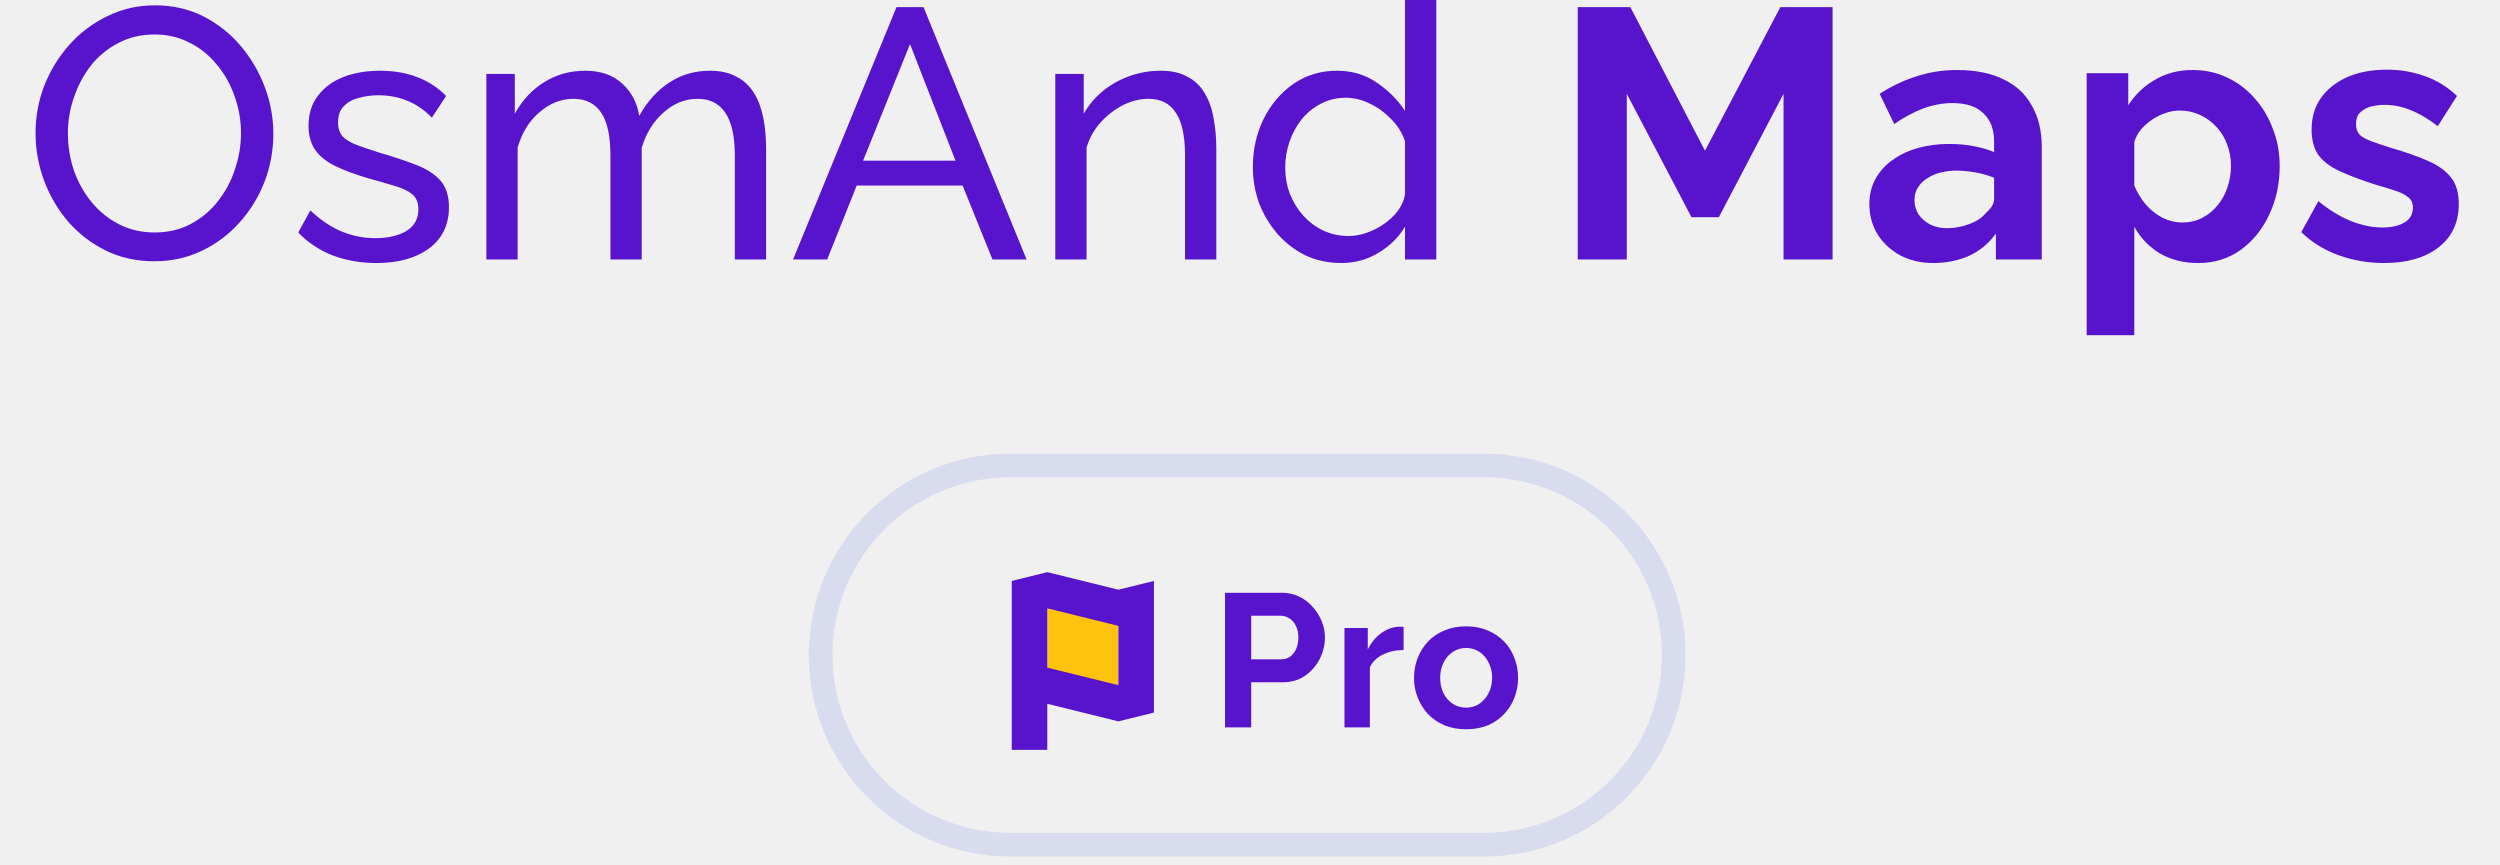
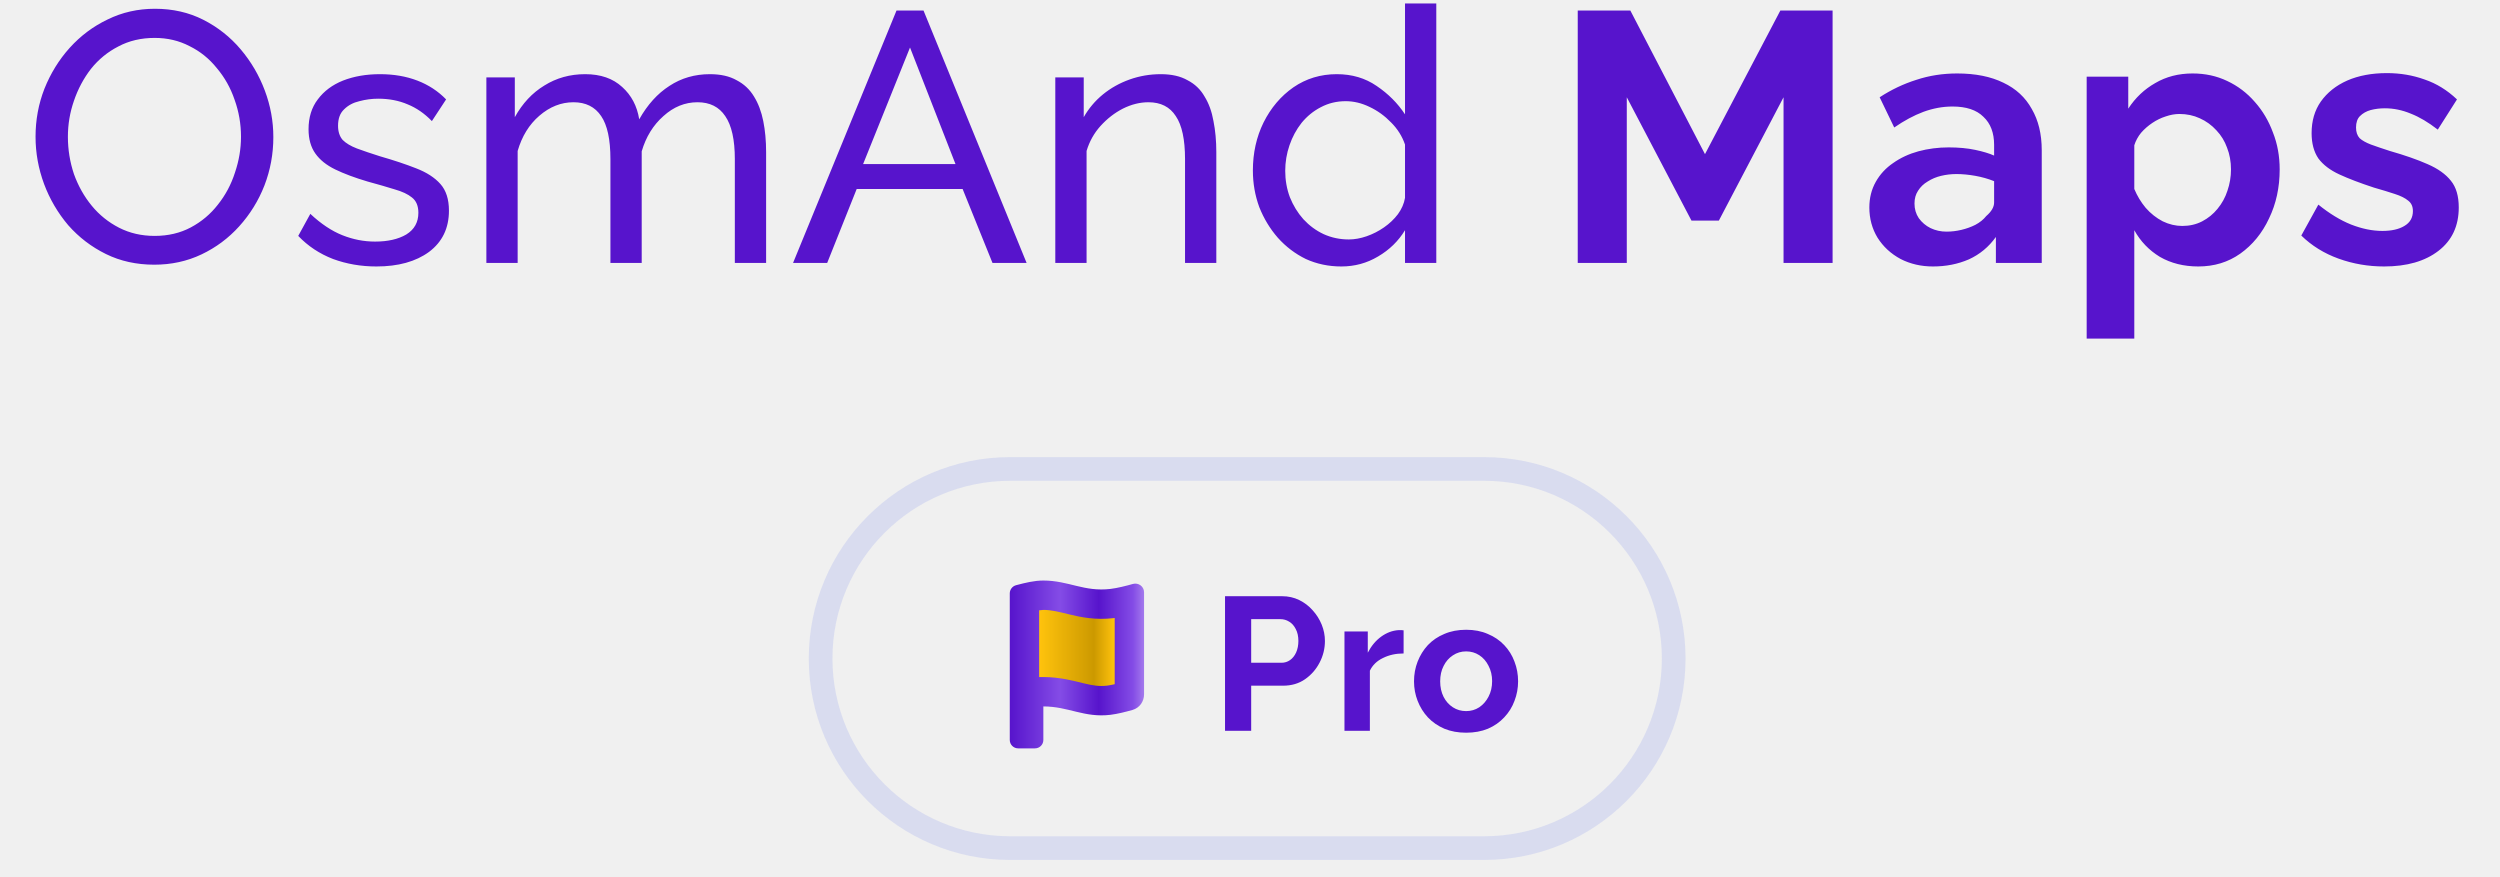
- <svg xmlns="http://www.w3.org/2000/svg" width="211" height="73" viewBox="0 0 211 73" fill="none">
+ <svg xmlns="http://www.w3.org/2000/svg" width="211" height="74" viewBox="0 0 211 74" fill="none">
  <g clip-path="url(#clip0_520_1498)">
-     <path fill-rule="evenodd" clip-rule="evenodd" d="M118.583 21.9V19.14C118.023 20.06 117.263 20.8 116.303 21.36C115.363 21.92 114.333 22.2 113.213 22.2C112.133 22.2 111.133 21.99 110.213 21.57C109.313 21.13 108.523 20.53 107.843 19.77C107.183 19.01 106.663 18.15 106.283 17.19C105.923 16.21 105.743 15.18 105.743 14.1C105.743 12.62 106.043 11.27 106.643 10.05C107.263 8.81 108.103 7.82 109.163 7.08C110.243 6.34 111.463 5.97 112.823 5.97C114.103 5.97 115.223 6.3 116.183 6.96C117.163 7.62 117.963 8.42 118.583 9.36V0H121.223V21.9H118.583ZM118.583 11.91C118.343 11.21 117.953 10.59 117.413 10.05C116.873 9.49 116.263 9.05 115.583 8.73C114.923 8.41 114.253 8.25 113.573 8.25C112.813 8.25 112.113 8.42 111.473 8.76C110.853 9.08 110.313 9.52 109.853 10.08C109.413 10.64 109.073 11.27 108.833 11.97C108.593 12.67 108.473 13.39 108.473 14.13C108.473 14.91 108.603 15.65 108.863 16.35C109.143 17.05 109.523 17.67 110.003 18.21C110.503 18.75 111.073 19.17 111.713 19.47C112.373 19.77 113.083 19.92 113.843 19.92C114.323 19.92 114.823 19.83 115.343 19.65C115.863 19.47 116.353 19.22 116.813 18.9C117.273 18.58 117.663 18.21 117.983 17.79C118.303 17.35 118.503 16.89 118.583 16.41V11.91ZM150.531 7.92V21.9H154.671V0.6H150.261L143.901 12.72L137.601 0.6H133.161V21.9H137.301V7.92L142.761 18.33H145.071L150.531 7.92ZM197.379 21.54C198.599 21.98 199.879 22.2 201.219 22.2C203.139 22.2 204.669 21.76 205.809 20.88C206.949 20 207.519 18.78 207.519 17.22C207.519 16.26 207.299 15.51 206.859 14.97C206.419 14.41 205.759 13.94 204.879 13.56C204.019 13.18 202.959 12.81 201.699 12.45C201.079 12.25 200.549 12.07 200.109 11.91C199.689 11.75 199.369 11.57 199.149 11.37C198.949 11.15 198.849 10.85 198.849 10.47C198.849 10.05 198.959 9.73 199.179 9.51C199.419 9.27 199.719 9.1 200.079 9C200.459 8.9 200.859 8.85 201.279 8.85C202.019 8.85 202.749 9 203.469 9.3C204.189 9.58 204.949 10.03 205.749 10.65L207.369 8.1C206.549 7.32 205.639 6.76 204.639 6.42C203.639 6.06 202.579 5.88 201.459 5.88C200.179 5.88 199.059 6.09 198.099 6.51C197.159 6.93 196.419 7.52 195.879 8.28C195.359 9.02 195.099 9.91 195.099 10.95C195.099 11.81 195.289 12.52 195.669 13.08C196.069 13.62 196.659 14.07 197.439 14.43C198.219 14.79 199.189 15.16 200.349 15.54C201.049 15.74 201.639 15.92 202.119 16.08C202.619 16.24 202.999 16.43 203.259 16.65C203.519 16.85 203.649 17.14 203.649 17.52C203.649 18.08 203.409 18.5 202.929 18.78C202.469 19.06 201.849 19.2 201.069 19.2C200.229 19.2 199.349 19.02 198.429 18.66C197.529 18.3 196.609 17.74 195.669 16.98L194.229 19.59C195.109 20.45 196.159 21.1 197.379 21.54ZM182.295 21.39C183.235 21.93 184.315 22.2 185.535 22.2C186.875 22.2 188.055 21.84 189.075 21.12C190.115 20.38 190.925 19.39 191.505 18.15C192.105 16.91 192.405 15.53 192.405 14.01C192.405 12.89 192.215 11.85 191.835 10.89C191.475 9.91 190.965 9.05 190.305 8.31C189.645 7.55 188.865 6.96 187.965 6.54C187.085 6.12 186.115 5.91 185.055 5.91C183.875 5.91 182.825 6.18 181.905 6.72C180.985 7.24 180.225 7.96 179.625 8.88V6.18H176.115V28.29H180.135V19.14C180.655 20.08 181.375 20.83 182.295 21.39ZM185.865 18.39C185.365 18.65 184.805 18.78 184.185 18.78C183.625 18.78 183.075 18.65 182.535 18.39C181.995 18.11 181.515 17.73 181.095 17.25C180.695 16.77 180.375 16.24 180.135 15.66V11.97C180.255 11.59 180.445 11.24 180.705 10.92C180.985 10.6 181.305 10.32 181.665 10.08C182.025 9.84 182.395 9.66 182.775 9.54C183.175 9.4 183.565 9.33 183.945 9.33C184.565 9.33 185.135 9.45 185.655 9.69C186.195 9.93 186.665 10.27 187.065 10.71C187.465 11.13 187.765 11.62 187.965 12.18C188.185 12.74 188.295 13.35 188.295 14.01C188.295 14.63 188.195 15.23 187.995 15.81C187.815 16.37 187.535 16.88 187.155 17.34C186.795 17.78 186.365 18.13 185.865 18.39ZM168.453 21.9V19.71C167.853 20.55 167.093 21.18 166.173 21.6C165.253 22 164.243 22.2 163.143 22.2C162.143 22.2 161.233 21.99 160.413 21.57C159.593 21.13 158.943 20.53 158.463 19.77C158.003 19.01 157.773 18.16 157.773 17.22C157.773 16.42 157.953 15.7 158.313 15.06C158.673 14.42 159.163 13.89 159.783 13.47C160.403 13.03 161.113 12.7 161.913 12.48C162.733 12.26 163.583 12.15 164.463 12.15C165.303 12.15 166.053 12.22 166.713 12.36C167.373 12.5 167.903 12.66 168.303 12.84V11.94C168.303 10.92 168.003 10.13 167.403 9.57C166.823 8.99 165.953 8.7 164.793 8.7C163.973 8.7 163.153 8.85 162.333 9.15C161.533 9.45 160.713 9.89 159.873 10.47L158.643 7.92C159.623 7.28 160.653 6.79 161.733 6.45C162.813 6.09 163.963 5.91 165.183 5.91C166.723 5.91 168.023 6.17 169.083 6.69C170.143 7.19 170.943 7.93 171.483 8.91C172.043 9.87 172.323 11.03 172.323 12.39V21.9H168.453ZM167.643 17.94C168.083 17.56 168.303 17.18 168.303 16.8V15C167.803 14.8 167.273 14.65 166.713 14.55C166.153 14.45 165.623 14.4 165.123 14.4C164.683 14.4 164.253 14.45 163.833 14.55C163.413 14.65 163.033 14.81 162.693 15.03C162.353 15.23 162.083 15.49 161.883 15.81C161.683 16.11 161.583 16.47 161.583 16.89C161.583 17.35 161.703 17.76 161.943 18.12C162.203 18.48 162.533 18.76 162.933 18.96C163.353 19.16 163.803 19.26 164.283 19.26C164.703 19.26 165.123 19.21 165.543 19.11C165.963 19.01 166.353 18.87 166.713 18.69C167.093 18.49 167.403 18.24 167.643 17.94ZM100.017 21.9H102.657V12.54C102.657 11.6 102.577 10.73 102.417 9.93C102.277 9.13 102.027 8.44 101.667 7.86C101.327 7.26 100.847 6.8 100.227 6.48C99.627 6.14 98.877 5.97 97.977 5.97C97.057 5.97 96.177 6.12 95.337 6.42C94.498 6.72 93.748 7.14 93.087 7.68C92.427 8.22 91.887 8.86 91.467 9.6V6.24H89.067V21.9H91.707V12.45C91.947 11.65 92.337 10.95 92.877 10.35C93.437 9.73 94.067 9.24 94.767 8.88C95.487 8.52 96.207 8.34 96.927 8.34C97.967 8.34 98.737 8.73 99.237 9.51C99.757 10.27 100.017 11.48 100.017 13.14V21.9ZM75.665 0.6H77.945L86.645 21.9H83.765L81.245 15.66H72.305L69.815 21.9H66.935L75.665 0.6ZM80.645 13.56L76.805 3.72L72.845 13.56H80.645ZM62.02 21.9H64.66V12.54C64.66 11.6 64.58 10.73 64.42 9.93C64.26 9.13 64 8.44 63.64 7.86C63.28 7.26 62.79 6.8 62.17 6.48C61.57 6.14 60.82 5.97 59.92 5.97C58.64 5.97 57.5 6.3 56.5 6.96C55.5 7.6 54.65 8.54 53.95 9.78C53.77 8.66 53.29 7.75 52.51 7.05C51.73 6.33 50.69 5.97 49.39 5.97C48.11 5.97 46.96 6.29 45.94 6.93C44.92 7.55 44.09 8.44 43.45 9.6V6.24H41.05V21.9H43.69V12.45C44.05 11.21 44.66 10.22 45.52 9.48C46.4 8.72 47.36 8.34 48.4 8.34C49.44 8.34 50.22 8.73 50.74 9.51C51.26 10.27 51.52 11.48 51.52 13.14V21.9H54.16V12.48C54.52 11.26 55.13 10.27 55.99 9.51C56.85 8.73 57.81 8.34 58.87 8.34C59.91 8.34 60.69 8.73 61.21 9.51C61.75 10.29 62.02 11.5 62.02 13.14V21.9ZM31.771 22.2C30.471 22.2 29.251 21.99 28.111 21.57C26.971 21.13 25.991 20.48 25.171 19.62L26.191 17.76C27.091 18.6 27.991 19.2 28.891 19.56C29.791 19.92 30.711 20.1 31.651 20.1C32.731 20.1 33.611 19.9 34.291 19.5C34.971 19.08 35.311 18.47 35.311 17.67C35.311 17.09 35.131 16.66 34.771 16.38C34.431 16.1 33.941 15.87 33.301 15.69C32.661 15.49 31.901 15.27 31.021 15.03C29.941 14.71 29.031 14.37 28.291 14.01C27.551 13.65 26.991 13.2 26.611 12.66C26.231 12.12 26.041 11.44 26.041 10.62C26.041 9.62 26.301 8.78 26.821 8.1C27.341 7.4 28.051 6.87 28.951 6.51C29.871 6.15 30.911 5.97 32.071 5.97C33.231 5.97 34.281 6.15 35.221 6.51C36.161 6.87 36.971 7.4 37.651 8.1L36.451 9.93C35.831 9.29 35.151 8.82 34.411 8.52C33.671 8.2 32.841 8.04 31.921 8.04C31.381 8.04 30.851 8.11 30.331 8.25C29.811 8.37 29.381 8.6 29.041 8.94C28.701 9.26 28.531 9.72 28.531 10.32C28.531 10.82 28.661 11.22 28.921 11.52C29.201 11.8 29.601 12.04 30.121 12.24C30.661 12.44 31.311 12.66 32.071 12.9C33.251 13.24 34.271 13.58 35.131 13.92C36.011 14.26 36.691 14.7 37.171 15.24C37.651 15.78 37.891 16.53 37.891 17.49C37.891 18.97 37.331 20.13 36.211 20.97C35.091 21.79 33.611 22.2 31.771 22.2ZM8.94 21.15C10.16 21.75 11.52 22.05 13.02 22.05C14.46 22.05 15.79 21.76 17.01 21.18C18.23 20.6 19.29 19.81 20.19 18.81C21.11 17.79 21.82 16.64 22.32 15.36C22.82 14.06 23.07 12.7 23.07 11.28C23.07 9.94 22.83 8.63 22.35 7.35C21.87 6.07 21.19 4.91 20.31 3.87C19.43 2.83 18.38 2 17.16 1.38C15.94 0.76 14.58 0.45 13.08 0.45C11.64 0.45 10.31 0.75 9.09 1.35C7.87 1.93 6.8 2.73 5.88 3.75C4.98 4.75 4.27 5.9 3.75 7.2C3.25 8.48 3 9.83 3 11.25C3 12.61 3.24 13.94 3.72 15.24C4.2 16.52 4.88 17.68 5.76 18.72C6.66 19.74 7.72 20.55 8.94 21.15ZM6.24 14.4C5.9 13.38 5.73 12.33 5.73 11.25C5.73 10.21 5.9 9.2 6.24 8.22C6.58 7.22 7.06 6.32 7.68 5.52C8.32 4.72 9.09 4.09 9.99 3.63C10.89 3.15 11.91 2.91 13.05 2.91C14.13 2.91 15.11 3.14 15.99 3.6C16.89 4.04 17.66 4.66 18.3 5.46C18.96 6.24 19.46 7.13 19.8 8.13C20.16 9.13 20.34 10.17 20.34 11.25C20.34 12.27 20.17 13.28 19.83 14.28C19.51 15.28 19.03 16.18 18.39 16.98C17.77 17.78 17.01 18.42 16.11 18.9C15.21 19.38 14.19 19.62 13.05 19.62C11.95 19.62 10.95 19.39 10.05 18.93C9.15 18.47 8.38 17.85 7.74 17.07C7.1 16.29 6.6 15.4 6.24 14.4Z" fill="#5714CC" />
-     <path fill-rule="evenodd" clip-rule="evenodd" d="M85.26 38.29H125.26C134.648 38.29 142.26 45.901 142.26 55.29C142.26 64.679 134.648 72.29 125.26 72.29H85.26C75.871 72.29 68.26 64.679 68.26 55.29C68.26 45.901 75.871 38.29 85.26 38.29ZM85.26 40.29C76.975 40.29 70.26 47.006 70.26 55.29C70.26 63.574 76.975 70.29 85.26 70.29H125.26C133.544 70.29 140.26 63.574 140.26 55.29C140.26 47.006 133.544 40.29 125.26 40.29H85.26Z" fill="#5C70EF" fill-opacity="0.15" />
-     <path d="M88.392 50.29L94.392 51.745V58.29L88.392 56.836V50.29Z" fill="#FFC30D" />
-     <path fill-rule="evenodd" clip-rule="evenodd" d="M88.392 48.29L94.392 49.772L97.392 49.031V60.142L94.392 60.883L88.392 59.401V63.29H85.392V49.031L88.392 48.29ZM88.392 51.344V56.347L94.392 57.828V52.826L88.392 51.344Z" fill="#5714CC" />
-     <path fill-rule="evenodd" clip-rule="evenodd" d="M103.392 50.03V61.39H105.6V57.582H108.288C109.003 57.582 109.621 57.401 110.144 57.038C110.667 56.675 111.077 56.206 111.376 55.63C111.675 55.054 111.824 54.446 111.824 53.806C111.824 53.337 111.733 52.878 111.552 52.43C111.371 51.982 111.115 51.577 110.784 51.214C110.464 50.851 110.085 50.563 109.648 50.35C109.211 50.137 108.731 50.03 108.208 50.03H103.392ZM108.16 55.646H105.6V51.966H108.064C108.331 51.966 108.576 52.035 108.8 52.174C109.035 52.313 109.221 52.521 109.36 52.798C109.509 53.075 109.584 53.411 109.584 53.806C109.584 54.169 109.52 54.494 109.392 54.782C109.264 55.059 109.093 55.273 108.88 55.422C108.667 55.571 108.427 55.646 108.16 55.646ZM123.743 61.55C123.06 61.55 122.447 61.438 121.903 61.214C121.359 60.979 120.895 60.659 120.511 60.254C120.138 59.849 119.85 59.385 119.647 58.862C119.444 58.339 119.343 57.79 119.343 57.214C119.343 56.627 119.444 56.073 119.647 55.55C119.85 55.027 120.138 54.563 120.511 54.158C120.895 53.753 121.359 53.438 121.903 53.214C122.447 52.979 123.06 52.862 123.743 52.862C124.426 52.862 125.034 52.979 125.567 53.214C126.111 53.438 126.575 53.753 126.959 54.158C127.343 54.563 127.631 55.027 127.823 55.55C128.026 56.073 128.127 56.627 128.127 57.214C128.127 57.79 128.026 58.339 127.823 58.862C127.631 59.385 127.343 59.849 126.959 60.254C126.586 60.659 126.127 60.979 125.583 61.214C125.039 61.438 124.426 61.55 123.743 61.55ZM121.551 57.214C121.551 57.705 121.647 58.142 121.839 58.526C122.031 58.899 122.292 59.193 122.623 59.406C122.954 59.619 123.327 59.726 123.743 59.726C124.148 59.726 124.516 59.619 124.847 59.406C125.178 59.182 125.439 58.883 125.631 58.51C125.834 58.126 125.935 57.689 125.935 57.198C125.935 56.718 125.834 56.286 125.631 55.902C125.439 55.518 125.178 55.219 124.847 55.006C124.516 54.793 124.148 54.686 123.743 54.686C123.327 54.686 122.954 54.798 122.623 55.022C122.292 55.235 122.031 55.534 121.839 55.918C121.647 56.291 121.551 56.723 121.551 57.214ZM118.465 54.862C117.814 54.862 117.233 54.99 116.721 55.246C116.209 55.491 115.841 55.849 115.617 56.318V61.39H113.473V53.006H115.441V54.798C115.74 54.222 116.118 53.769 116.577 53.438C117.036 53.107 117.521 52.926 118.033 52.894H118.305C118.369 52.894 118.422 52.899 118.465 52.91V54.862Z" fill="#5714CC" />
+     <path fill-rule="evenodd" clip-rule="evenodd" d="M118.583 22.19V19.43C118.023 20.35 117.263 21.09 116.303 21.65C115.363 22.21 114.333 22.49 113.213 22.49C112.133 22.49 111.133 22.28 110.213 21.86C109.313 21.42 108.523 20.82 107.843 20.06C107.183 19.3 106.663 18.44 106.283 17.48C105.923 16.5 105.743 15.47 105.743 14.39C105.743 12.91 106.043 11.56 106.643 10.34C107.263 9.1 108.103 8.11 109.163 7.37C110.243 6.63 111.463 6.26 112.823 6.26C114.103 6.26 115.223 6.59 116.183 7.25C117.163 7.91 117.963 8.71 118.583 9.65V0.29H121.223V22.19H118.583ZM118.583 12.2C118.343 11.5 117.953 10.88 117.413 10.34C116.873 9.78 116.263 9.34 115.583 9.02C114.923 8.7 114.253 8.54 113.573 8.54C112.813 8.54 112.113 8.71 111.473 9.05C110.853 9.37 110.313 9.81 109.853 10.37C109.413 10.93 109.073 11.56 108.833 12.26C108.593 12.96 108.473 13.68 108.473 14.42C108.473 15.2 108.603 15.94 108.863 16.64C109.143 17.34 109.523 17.96 110.003 18.5C110.503 19.04 111.073 19.46 111.713 19.76C112.373 20.06 113.083 20.21 113.843 20.21C114.323 20.21 114.823 20.12 115.343 19.94C115.863 19.76 116.353 19.51 116.813 19.19C117.273 18.87 117.663 18.5 117.983 18.08C118.303 17.64 118.503 17.18 118.583 16.7V12.2ZM150.531 8.21V22.19H154.671V0.89H150.261L143.901 13.01L137.601 0.89H133.161V22.19H137.301V8.21L142.761 18.62H145.071L150.531 8.21ZM197.379 21.83C198.599 22.27 199.879 22.49 201.219 22.49C203.139 22.49 204.669 22.05 205.809 21.17C206.949 20.29 207.519 19.07 207.519 17.51C207.519 16.55 207.299 15.8 206.859 15.26C206.419 14.7 205.759 14.23 204.879 13.85C204.019 13.47 202.959 13.1 201.699 12.74C201.079 12.54 200.549 12.36 200.109 12.2C199.689 12.04 199.369 11.86 199.149 11.66C198.949 11.44 198.849 11.14 198.849 10.76C198.849 10.34 198.959 10.02 199.179 9.8C199.419 9.56 199.719 9.39 200.079 9.29C200.459 9.19 200.859 9.14 201.279 9.14C202.019 9.14 202.749 9.29 203.469 9.59C204.189 9.87 204.949 10.32 205.749 10.94L207.369 8.39C206.549 7.61 205.639 7.05 204.639 6.71C203.639 6.35 202.579 6.17 201.459 6.17C200.179 6.17 199.059 6.38 198.099 6.8C197.159 7.22 196.419 7.81 195.879 8.57C195.359 9.31 195.099 10.2 195.099 11.24C195.099 12.1 195.289 12.81 195.669 13.37C196.069 13.91 196.659 14.36 197.439 14.72C198.219 15.08 199.189 15.45 200.349 15.83C201.049 16.03 201.639 16.21 202.119 16.37C202.619 16.53 202.999 16.72 203.259 16.94C203.519 17.14 203.649 17.43 203.649 17.81C203.649 18.37 203.409 18.79 202.929 19.07C202.469 19.35 201.849 19.49 201.069 19.49C200.229 19.49 199.349 19.31 198.429 18.95C197.529 18.59 196.609 18.03 195.669 17.27L194.229 19.88C195.109 20.74 196.159 21.39 197.379 21.83ZM182.295 21.68C183.235 22.22 184.315 22.49 185.535 22.49C186.875 22.49 188.055 22.13 189.075 21.41C190.115 20.67 190.925 19.68 191.505 18.44C192.105 17.2 192.405 15.82 192.405 14.3C192.405 13.18 192.215 12.14 191.835 11.18C191.475 10.2 190.965 9.34 190.305 8.6C189.645 7.84 188.865 7.25 187.965 6.83C187.085 6.41 186.115 6.2 185.055 6.2C183.875 6.2 182.825 6.47 181.905 7.01C180.985 7.53 180.225 8.25 179.625 9.17V6.47H176.115V28.58H180.135V19.43C180.655 20.37 181.375 21.12 182.295 21.68ZM185.865 18.68C185.365 18.94 184.805 19.07 184.185 19.07C183.625 19.07 183.075 18.94 182.535 18.68C181.995 18.4 181.515 18.02 181.095 17.54C180.695 17.06 180.375 16.53 180.135 15.95V12.26C180.255 11.88 180.445 11.53 180.705 11.21C180.985 10.89 181.305 10.61 181.665 10.37C182.025 10.13 182.395 9.95 182.775 9.83C183.175 9.69 183.565 9.62 183.945 9.62C184.565 9.62 185.135 9.74 185.655 9.98C186.195 10.22 186.665 10.56 187.065 11C187.465 11.42 187.765 11.91 187.965 12.47C188.185 13.03 188.295 13.64 188.295 14.3C188.295 14.92 188.195 15.52 187.995 16.1C187.815 16.66 187.535 17.17 187.155 17.63C186.795 18.07 186.365 18.42 185.865 18.68ZM168.453 22.19V20C167.853 20.84 167.093 21.47 166.173 21.89C165.253 22.29 164.243 22.49 163.143 22.49C162.143 22.49 161.233 22.28 160.413 21.86C159.593 21.42 158.943 20.82 158.463 20.06C158.003 19.3 157.773 18.45 157.773 17.51C157.773 16.71 157.953 15.99 158.313 15.35C158.673 14.71 159.163 14.18 159.783 13.76C160.403 13.32 161.113 12.99 161.913 12.77C162.733 12.55 163.583 12.44 164.463 12.44C165.303 12.44 166.053 12.51 166.713 12.65C167.373 12.79 167.903 12.95 168.303 13.13V12.23C168.303 11.21 168.003 10.42 167.403 9.86C166.823 9.28 165.953 8.99 164.793 8.99C163.973 8.99 163.153 9.14 162.333 9.44C161.533 9.74 160.713 10.18 159.873 10.76L158.643 8.21C159.623 7.57 160.653 7.08 161.733 6.74C162.813 6.38 163.963 6.2 165.183 6.2C166.723 6.2 168.023 6.46 169.083 6.98C170.143 7.48 170.943 8.22 171.483 9.2C172.043 10.16 172.323 11.32 172.323 12.68V22.19H168.453ZM167.643 18.23C168.083 17.85 168.303 17.47 168.303 17.09V15.29C167.803 15.09 167.273 14.94 166.713 14.84C166.153 14.74 165.623 14.69 165.123 14.69C164.683 14.69 164.253 14.74 163.833 14.84C163.413 14.94 163.033 15.1 162.693 15.32C162.353 15.52 162.083 15.78 161.883 16.1C161.683 16.4 161.583 16.76 161.583 17.18C161.583 17.64 161.703 18.05 161.943 18.41C162.203 18.77 162.533 19.05 162.933 19.25C163.353 19.45 163.803 19.55 164.283 19.55C164.703 19.55 165.123 19.5 165.543 19.4C165.963 19.3 166.353 19.16 166.713 18.98C167.093 18.78 167.403 18.53 167.643 18.23ZM100.017 22.19H102.657V12.83C102.657 11.89 102.577 11.02 102.417 10.22C102.277 9.42 102.027 8.73 101.667 8.15C101.327 7.55 100.847 7.09 100.227 6.77C99.627 6.43 98.877 6.26 97.977 6.26C97.057 6.26 96.177 6.41 95.337 6.71C94.498 7.01 93.748 7.43 93.087 7.97C92.427 8.51 91.887 9.15 91.467 9.89V6.53H89.067V22.19H91.707V12.74C91.947 11.94 92.337 11.24 92.877 10.64C93.437 10.02 94.067 9.53 94.767 9.17C95.487 8.81 96.207 8.63 96.927 8.63C97.967 8.63 98.737 9.02 99.237 9.8C99.757 10.56 100.017 11.77 100.017 13.43V22.19ZM75.665 0.89H77.945L86.645 22.19H83.765L81.245 15.95H72.305L69.815 22.19H66.935L75.665 0.89ZM80.645 13.85L76.805 4.01L72.845 13.85H80.645ZM62.02 22.19H64.66V12.83C64.66 11.89 64.58 11.02 64.42 10.22C64.26 9.42 64 8.73 63.64 8.15C63.28 7.55 62.79 7.09 62.17 6.77C61.57 6.43 60.82 6.26 59.92 6.26C58.64 6.26 57.5 6.59 56.5 7.25C55.5 7.89 54.65 8.83 53.95 10.07C53.77 8.95 53.29 8.04 52.51 7.34C51.73 6.62 50.69 6.26 49.39 6.26C48.11 6.26 46.96 6.58 45.94 7.22C44.92 7.84 44.09 8.73 43.45 9.89V6.53H41.05V22.19H43.69V12.74C44.05 11.5 44.66 10.51 45.52 9.77C46.4 9.01 47.36 8.63 48.4 8.63C49.44 8.63 50.22 9.02 50.74 9.8C51.26 10.56 51.52 11.77 51.52 13.43V22.19H54.16V12.77C54.52 11.55 55.13 10.56 55.99 9.8C56.85 9.02 57.81 8.63 58.87 8.63C59.91 8.63 60.69 9.02 61.21 9.8C61.75 10.58 62.02 11.79 62.02 13.43V22.19ZM31.771 22.49C30.471 22.49 29.251 22.28 28.111 21.86C26.971 21.42 25.991 20.77 25.171 19.91L26.191 18.05C27.091 18.89 27.991 19.49 28.891 19.85C29.791 20.21 30.711 20.39 31.651 20.39C32.731 20.39 33.611 20.19 34.291 19.79C34.971 19.37 35.311 18.76 35.311 17.96C35.311 17.38 35.131 16.95 34.771 16.67C34.431 16.39 33.941 16.16 33.301 15.98C32.661 15.78 31.901 15.56 31.021 15.32C29.941 15 29.031 14.66 28.291 14.3C27.551 13.94 26.991 13.49 26.611 12.95C26.231 12.41 26.041 11.73 26.041 10.91C26.041 9.91 26.301 9.07 26.821 8.39C27.341 7.69 28.051 7.16 28.951 6.8C29.871 6.44 30.911 6.26 32.071 6.26C33.231 6.26 34.281 6.44 35.221 6.8C36.161 7.16 36.971 7.69 37.651 8.39L36.451 10.22C35.831 9.58 35.151 9.11 34.411 8.81C33.671 8.49 32.841 8.33 31.921 8.33C31.381 8.33 30.851 8.4 30.331 8.54C29.811 8.66 29.381 8.89 29.041 9.23C28.701 9.55 28.531 10.01 28.531 10.61C28.531 11.11 28.661 11.51 28.921 11.81C29.201 12.09 29.601 12.33 30.121 12.53C30.661 12.73 31.311 12.95 32.071 13.19C33.251 13.53 34.271 13.87 35.131 14.21C36.011 14.55 36.691 14.99 37.171 15.53C37.651 16.07 37.891 16.82 37.891 17.78C37.891 19.26 37.331 20.42 36.211 21.26C35.091 22.08 33.611 22.49 31.771 22.49ZM8.94 21.44C10.16 22.04 11.52 22.34 13.02 22.34C14.46 22.34 15.79 22.05 17.01 21.47C18.23 20.89 19.29 20.1 20.19 19.1C21.11 18.08 21.82 16.93 22.32 15.65C22.82 14.35 23.07 12.99 23.07 11.57C23.07 10.23 22.83 8.92 22.35 7.64C21.87 6.36 21.19 5.2 20.31 4.16C19.43 3.12 18.38 2.29 17.16 1.67C15.94 1.05 14.58 0.74 13.08 0.74C11.64 0.74 10.31 1.04 9.09 1.64C7.87 2.22 6.8 3.02 5.88 4.04C4.98 5.04 4.27 6.19 3.75 7.49C3.25 8.77 3 10.12 3 11.54C3 12.9 3.24 14.23 3.72 15.53C4.2 16.81 4.88 17.97 5.76 19.01C6.66 20.03 7.72 20.84 8.94 21.44ZM6.24 14.69C5.9 13.67 5.73 12.62 5.73 11.54C5.73 10.5 5.9 9.49 6.24 8.51C6.58 7.51 7.06 6.61 7.68 5.81C8.32 5.01 9.09 4.38 9.99 3.92C10.89 3.44 11.91 3.2 13.05 3.2C14.13 3.2 15.11 3.43 15.99 3.89C16.89 4.33 17.66 4.95 18.3 5.75C18.96 6.53 19.46 7.42 19.8 8.42C20.16 9.42 20.34 10.46 20.34 11.54C20.34 12.56 20.17 13.57 19.83 14.57C19.51 15.57 19.03 16.47 18.39 17.27C17.77 18.07 17.01 18.71 16.11 19.19C15.21 19.67 14.19 19.91 13.05 19.91C11.95 19.91 10.95 19.68 10.05 19.22C9.15 18.76 8.38 18.14 7.74 17.36C7.1 16.58 6.6 15.69 6.24 14.69Z" fill="#5714CC" />
+     <path fill-rule="evenodd" clip-rule="evenodd" d="M85.26 38.58H125.26C134.648 38.58 142.26 46.191 142.26 55.58C142.26 64.969 134.648 72.58 125.26 72.58H85.26C75.871 72.58 68.26 64.969 68.26 55.58C68.26 46.191 75.871 38.58 85.26 38.58ZM85.26 40.58C76.975 40.58 70.26 47.296 70.26 55.58C70.26 63.864 76.975 70.58 85.26 70.58H125.26C133.544 70.58 140.26 63.864 140.26 55.58C140.26 47.296 133.544 40.58 125.26 40.58H85.26Z" fill="#5C70EF" fill-opacity="0.15" />
+     <path d="M88.059 48.997C90.184 48.997 91.511 49.973 93.725 49.705C94.309 49.634 95.043 49.449 95.618 49.285C96.083 49.153 96.559 49.498 96.559 49.982V58.603C96.559 59.212 96.171 59.754 95.585 59.919C95.015 60.081 94.298 60.261 93.725 60.33C91.511 60.598 90.184 59.622 88.059 59.622V62.455C88.059 62.846 87.742 63.163 87.35 63.163H85.934C85.543 63.163 85.225 62.846 85.225 62.455V50.081C85.225 49.756 85.447 49.472 85.761 49.39C86.514 49.193 87.281 48.997 88.059 48.997Z" fill="url(#paint0_linear_520_1498)" />
+     <path d="M88.059 51.476C88.001 51.476 87.875 51.488 87.705 51.51V57.142H88.059C89.481 57.142 90.67 57.481 91.439 57.666C92.239 57.859 92.772 57.948 93.427 57.869L93.738 57.819C93.845 57.799 93.96 57.774 94.08 57.747V52.158L94.024 52.166C92.464 52.355 91.227 52.09 90.278 51.862C89.299 51.626 88.761 51.476 88.059 51.476Z" fill="url(#paint1_linear_520_1498)" />
+     <path d="M123.743 53.152C124.425 53.152 125.034 53.269 125.567 53.504C126.111 53.728 126.575 54.043 126.958 54.448C127.342 54.853 127.631 55.317 127.823 55.84C128.025 56.362 128.127 56.917 128.127 57.504C128.127 58.08 128.025 58.63 127.823 59.152C127.631 59.675 127.342 60.139 126.958 60.544C126.585 60.949 126.126 61.269 125.583 61.504C125.039 61.728 124.425 61.84 123.743 61.84C123.06 61.84 122.447 61.728 121.903 61.504C121.359 61.269 120.895 60.949 120.511 60.544C120.138 60.139 119.85 59.675 119.647 59.152C119.444 58.63 119.343 58.08 119.343 57.504C119.343 56.917 119.444 56.362 119.647 55.84C119.85 55.317 120.138 54.853 120.511 54.448C120.895 54.043 121.359 53.728 121.903 53.504C122.447 53.269 123.06 53.152 123.743 53.152ZM108.208 50.32C108.731 50.32 109.211 50.427 109.648 50.641C110.085 50.854 110.464 51.141 110.784 51.504C111.114 51.867 111.371 52.273 111.552 52.721C111.733 53.169 111.824 53.627 111.824 54.097C111.824 54.736 111.675 55.344 111.376 55.92C111.078 56.496 110.667 56.965 110.144 57.328C109.621 57.691 109.003 57.872 108.289 57.872H105.6V61.681H103.392V50.32H108.208ZM118.305 53.184C118.369 53.184 118.422 53.19 118.464 53.2V55.152C117.814 55.152 117.233 55.28 116.721 55.536C116.209 55.781 115.841 56.139 115.617 56.608V61.681H113.473V53.296H115.441V55.088C115.74 54.512 116.118 54.059 116.577 53.728C117.035 53.398 117.521 53.217 118.033 53.184H118.305ZM123.743 54.977C123.327 54.977 122.953 55.089 122.623 55.312C122.292 55.526 122.031 55.824 121.839 56.208C121.647 56.581 121.551 57.013 121.551 57.504C121.551 57.995 121.647 58.432 121.839 58.816C122.031 59.19 122.292 59.483 122.623 59.696C122.953 59.91 123.327 60.017 123.743 60.017C124.148 60.017 124.517 59.91 124.847 59.696C125.178 59.472 125.439 59.173 125.631 58.8C125.834 58.416 125.935 57.979 125.935 57.488C125.935 57.008 125.834 56.576 125.631 56.192C125.439 55.808 125.178 55.509 124.847 55.296C124.517 55.083 124.148 54.977 123.743 54.977ZM105.6 55.937H108.16C108.426 55.937 108.667 55.861 108.88 55.712C109.094 55.562 109.264 55.349 109.392 55.072C109.52 54.784 109.584 54.459 109.584 54.097C109.584 53.702 109.509 53.365 109.36 53.088C109.221 52.811 109.035 52.602 108.8 52.464C108.576 52.325 108.331 52.256 108.064 52.256H105.6V55.937Z" fill="#5714CC" />
  </g>
  <defs>
+     <linearGradient id="paint0_linear_520_1498" x1="96.559" y1="55.372" x2="85.225" y2="55.372" gradientUnits="userSpaceOnUse">
+       <stop stop-color="#A379EC" />
+       <stop offset="0.082" stop-color="#844CE6" />
+       <stop offset="0.337" stop-color="#5714CC" />
+       <stop offset="0.625" stop-color="#844CE6" />
+       <stop offset="1" stop-color="#5714CC" />
+     </linearGradient>
+     <linearGradient id="paint1_linear_520_1498" x1="87.705" y1="54.347" x2="94.08" y2="54.347" gradientUnits="userSpaceOnUse">
+       <stop stop-color="#FFC30D" />
+       <stop offset="0.726" stop-color="#CC9900" />
+       <stop offset="1" stop-color="#FFC30D" />
+     </linearGradient>
    <clipPath id="clip0_520_1498">
-       <rect width="210.519" height="72.29" fill="white" />
+       <rect width="210.519" height="73" fill="white" transform="translate(0 0.290009)" />
    </clipPath>
  </defs>
</svg>
